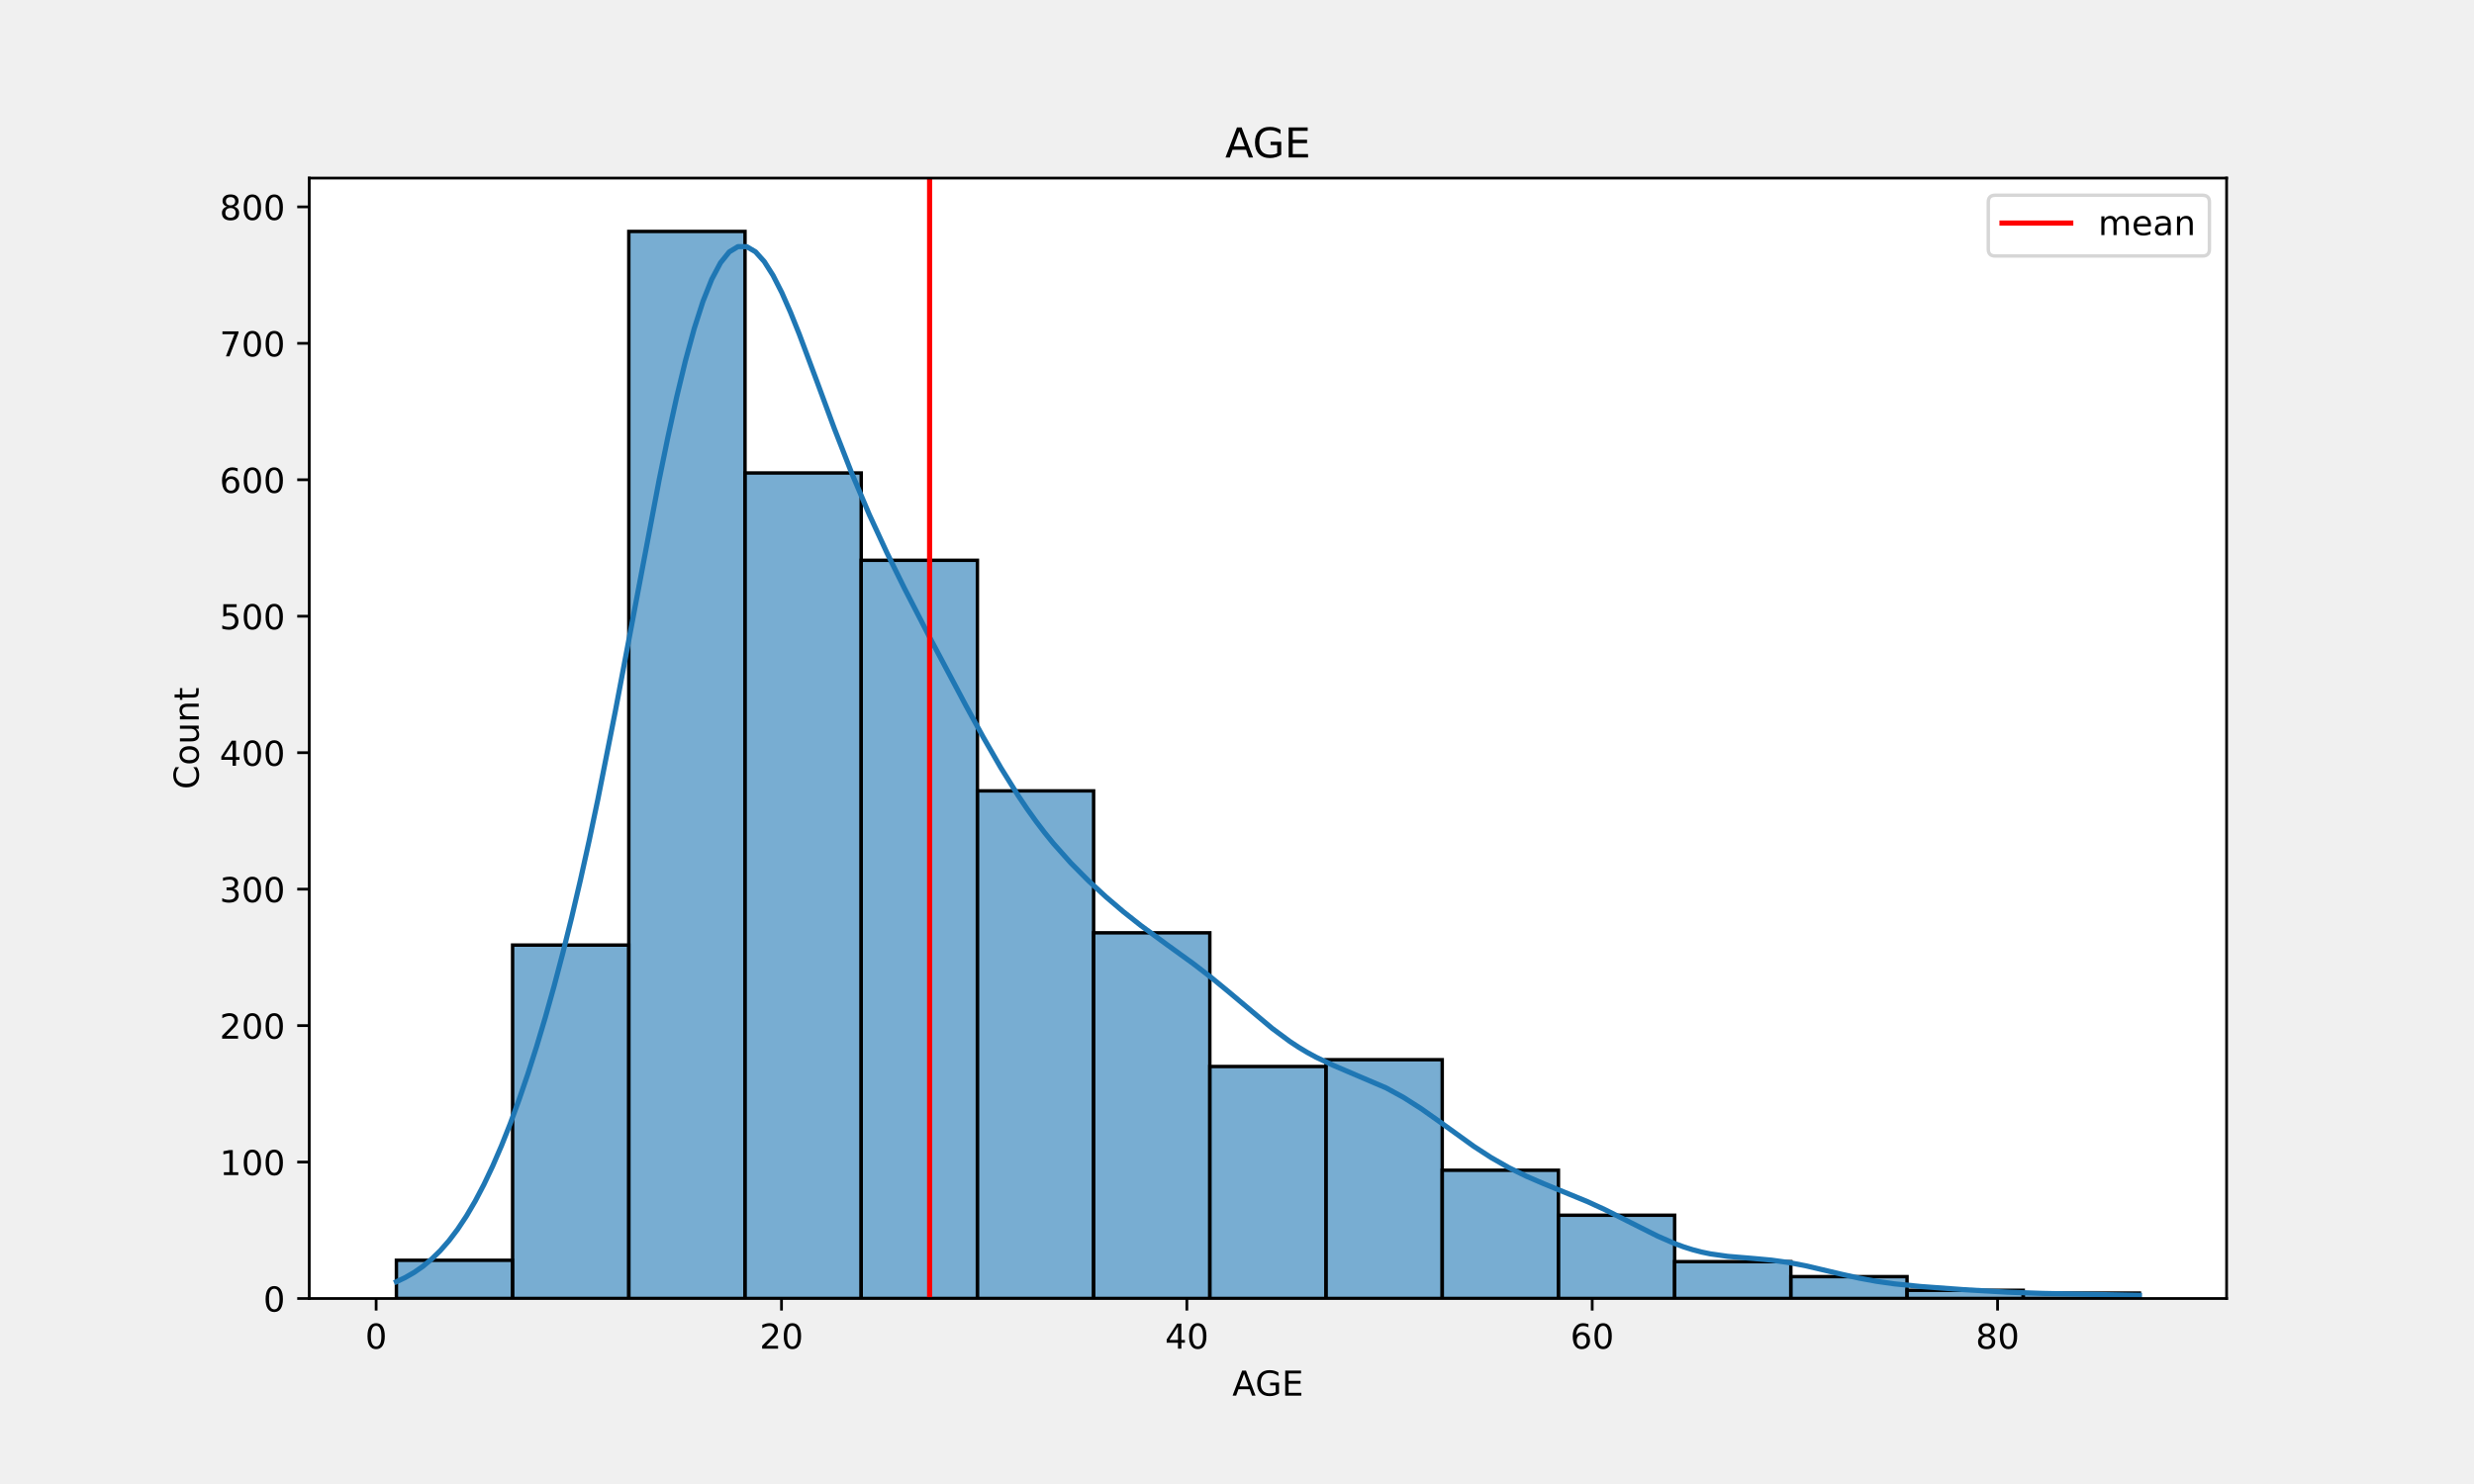
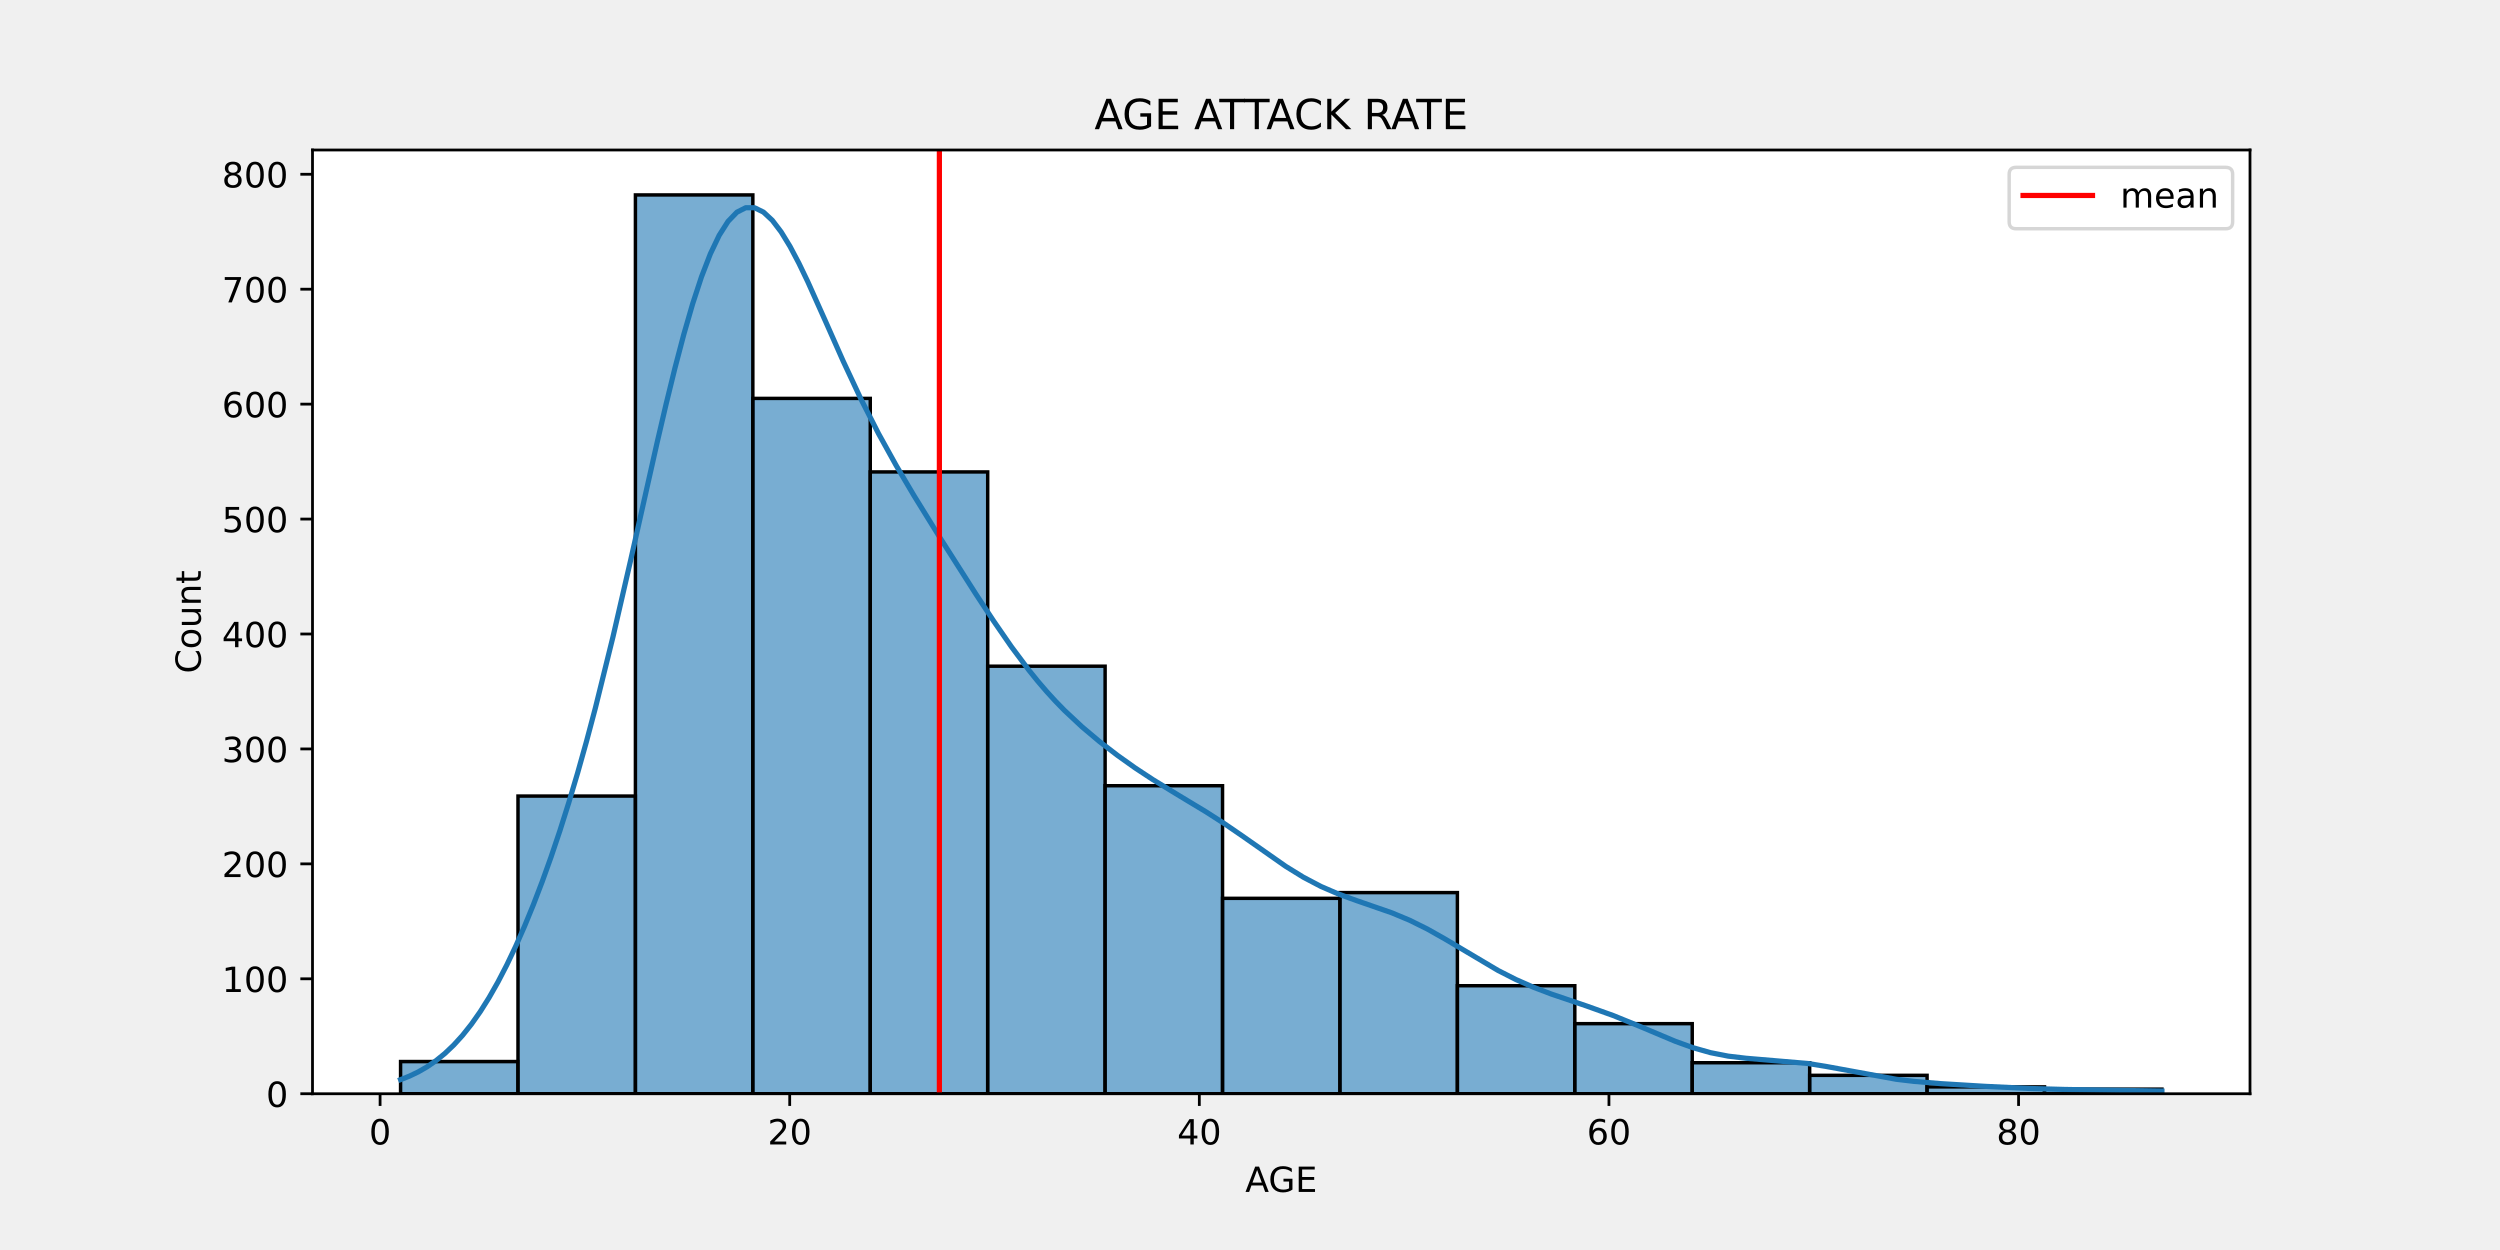
- <svg xmlns="http://www.w3.org/2000/svg" xmlns:xlink="http://www.w3.org/1999/xlink" height="432pt" version="1.1" viewBox="0 0 720 432" width="720pt">
+ <svg xmlns="http://www.w3.org/2000/svg" xmlns:xlink="http://www.w3.org/1999/xlink" height="360pt" version="1.1" viewBox="0 0 720 360" width="720pt">
  <defs>
    <style type="text/css">*{stroke-linecap:butt;stroke-linejoin:round;}</style>
  </defs>
  <g id="figure_1">
    <g id="patch_1">
-       <path d="M 0 432  L 720 432  L 720 0  L 0 0  z " style="fill:none;" />
+       <path d="M 0 360  L 720 360  L 720 0  L 0 0  z " style="fill:none;" />
    </g>
    <g id="axes_1">
      <g id="patch_2">
-         <path d="M 90 378  L 648 378  L 648 51.84  L 90 51.84  z " style="fill:#ffffff;" />
+         <path d="M 90 315  L 648 315  L 648 43.2  L 90 43.2  z " style="fill:#ffffff;" />
      </g>
      <g id="patch_3">
-         <path clip-path="url(#p1365087fd1)" d="M 115.364 378  L 149.182 378  L 149.182 366.878  L 115.364 366.878  z " style="fill:#1f77b4;fill-opacity:0.6;stroke:#000000;stroke-linejoin:miter;" />
+         <path clip-path="url(#p5d2ebb3916)" d="M 115.364 315  L 149.182 315  L 149.182 305.731  L 115.364 305.731  z " style="fill:#1f77b4;fill-opacity:0.6;stroke:#000000;stroke-linejoin:miter;" />
      </g>
      <g id="patch_4">
-         <path clip-path="url(#p1365087fd1)" d="M 149.182 378  L 183 378  L 183 275.119  L 149.182 275.119  z " style="fill:#1f77b4;fill-opacity:0.6;stroke:#000000;stroke-linejoin:miter;" />
+         <path clip-path="url(#p5d2ebb3916)" d="M 149.182 315  L 183 315  L 183 229.266  L 149.182 229.266  z " style="fill:#1f77b4;fill-opacity:0.6;stroke:#000000;stroke-linejoin:miter;" />
      </g>
      <g id="patch_5">
-         <path clip-path="url(#p1365087fd1)" d="M 183 378  L 216.818 378  L 216.818 67.371  L 183 67.371  z " style="fill:#1f77b4;fill-opacity:0.6;stroke:#000000;stroke-linejoin:miter;" />
+         <path clip-path="url(#p5d2ebb3916)" d="M 183 315  L 216.818 315  L 216.818 56.143  L 183 56.143  z " style="fill:#1f77b4;fill-opacity:0.6;stroke:#000000;stroke-linejoin:miter;" />
      </g>
      <g id="patch_6">
-         <path clip-path="url(#p1365087fd1)" d="M 216.818 378  L 250.636 378  L 250.636 137.68  L 216.818 137.68  z " style="fill:#1f77b4;fill-opacity:0.6;stroke:#000000;stroke-linejoin:miter;" />
+         <path clip-path="url(#p5d2ebb3916)" d="M 216.818 315  L 250.636 315  L 250.636 114.733  L 216.818 114.733  z " style="fill:#1f77b4;fill-opacity:0.6;stroke:#000000;stroke-linejoin:miter;" />
      </g>
      <g id="patch_7">
-         <path clip-path="url(#p1365087fd1)" d="M 250.636 378  L 284.455 378  L 284.455 163.102  L 250.636 163.102  z " style="fill:#1f77b4;fill-opacity:0.6;stroke:#000000;stroke-linejoin:miter;" />
+         <path clip-path="url(#p5d2ebb3916)" d="M 250.636 315  L 284.455 315  L 284.455 135.919  L 250.636 135.919  z " style="fill:#1f77b4;fill-opacity:0.6;stroke:#000000;stroke-linejoin:miter;" />
      </g>
      <g id="patch_8">
-         <path clip-path="url(#p1365087fd1)" d="M 284.455 378  L 318.273 378  L 318.273 230.233  L 284.455 230.233  z " style="fill:#1f77b4;fill-opacity:0.6;stroke:#000000;stroke-linejoin:miter;" />
+         <path clip-path="url(#p5d2ebb3916)" d="M 284.455 315  L 318.273 315  L 318.273 191.861  L 284.455 191.861  z " style="fill:#1f77b4;fill-opacity:0.6;stroke:#000000;stroke-linejoin:miter;" />
      </g>
      <g id="patch_9">
-         <path clip-path="url(#p1365087fd1)" d="M 318.273 378  L 352.091 378  L 352.091 271.544  L 318.273 271.544  z " style="fill:#1f77b4;fill-opacity:0.6;stroke:#000000;stroke-linejoin:miter;" />
+         <path clip-path="url(#p5d2ebb3916)" d="M 318.273 315  L 352.091 315  L 352.091 226.287  L 318.273 226.287  z " style="fill:#1f77b4;fill-opacity:0.6;stroke:#000000;stroke-linejoin:miter;" />
      </g>
      <g id="patch_10">
-         <path clip-path="url(#p1365087fd1)" d="M 352.091 378  L 385.909 378  L 385.909 310.472  L 352.091 310.472  z " style="fill:#1f77b4;fill-opacity:0.6;stroke:#000000;stroke-linejoin:miter;" />
+         <path clip-path="url(#p5d2ebb3916)" d="M 352.091 315  L 385.909 315  L 385.909 258.727  L 352.091 258.727  z " style="fill:#1f77b4;fill-opacity:0.6;stroke:#000000;stroke-linejoin:miter;" />
      </g>
      <g id="patch_11">
-         <path clip-path="url(#p1365087fd1)" d="M 385.909 378  L 419.727 378  L 419.727 308.486  L 385.909 308.486  z " style="fill:#1f77b4;fill-opacity:0.6;stroke:#000000;stroke-linejoin:miter;" />
+         <path clip-path="url(#p5d2ebb3916)" d="M 385.909 315  L 419.727 315  L 419.727 257.072  L 385.909 257.072  z " style="fill:#1f77b4;fill-opacity:0.6;stroke:#000000;stroke-linejoin:miter;" />
      </g>
      <g id="patch_12">
-         <path clip-path="url(#p1365087fd1)" d="M 419.727 378  L 453.545 378  L 453.545 340.661  L 419.727 340.661  z " style="fill:#1f77b4;fill-opacity:0.6;stroke:#000000;stroke-linejoin:miter;" />
+         <path clip-path="url(#p5d2ebb3916)" d="M 419.727 315  L 453.545 315  L 453.545 283.884  L 419.727 283.884  z " style="fill:#1f77b4;fill-opacity:0.6;stroke:#000000;stroke-linejoin:miter;" />
      </g>
      <g id="patch_13">
-         <path clip-path="url(#p1365087fd1)" d="M 453.545 378  L 487.364 378  L 487.364 353.769  L 453.545 353.769  z " style="fill:#1f77b4;fill-opacity:0.6;stroke:#000000;stroke-linejoin:miter;" />
+         <path clip-path="url(#p5d2ebb3916)" d="M 453.545 315  L 487.364 315  L 487.364 294.808  L 453.545 294.808  z " style="fill:#1f77b4;fill-opacity:0.6;stroke:#000000;stroke-linejoin:miter;" />
      </g>
      <g id="patch_14">
-         <path clip-path="url(#p1365087fd1)" d="M 487.364 378  L 521.182 378  L 521.182 367.275  L 487.364 367.275  z " style="fill:#1f77b4;fill-opacity:0.6;stroke:#000000;stroke-linejoin:miter;" />
+         <path clip-path="url(#p5d2ebb3916)" d="M 487.364 315  L 521.182 315  L 521.182 306.062  L 487.364 306.062  z " style="fill:#1f77b4;fill-opacity:0.6;stroke:#000000;stroke-linejoin:miter;" />
      </g>
      <g id="patch_15">
-         <path clip-path="url(#p1365087fd1)" d="M 521.182 378  L 555 378  L 555 371.644  L 521.182 371.644  z " style="fill:#1f77b4;fill-opacity:0.6;stroke:#000000;stroke-linejoin:miter;" />
+         <path clip-path="url(#p5d2ebb3916)" d="M 521.182 315  L 555 315  L 555 309.704  L 521.182 309.704  z " style="fill:#1f77b4;fill-opacity:0.6;stroke:#000000;stroke-linejoin:miter;" />
      </g>
      <g id="patch_16">
-         <path clip-path="url(#p1365087fd1)" d="M 555 378  L 588.818 378  L 588.818 375.617  L 555 375.617  z " style="fill:#1f77b4;fill-opacity:0.6;stroke:#000000;stroke-linejoin:miter;" />
+         <path clip-path="url(#p5d2ebb3916)" d="M 555 315  L 588.818 315  L 588.818 313.014  L 555 313.014  z " style="fill:#1f77b4;fill-opacity:0.6;stroke:#000000;stroke-linejoin:miter;" />
      </g>
      <g id="patch_17">
-         <path clip-path="url(#p1365087fd1)" d="M 588.818 378  L 622.636 378  L 622.636 376.411  L 588.818 376.411  z " style="fill:#1f77b4;fill-opacity:0.6;stroke:#000000;stroke-linejoin:miter;" />
+         <path clip-path="url(#p5d2ebb3916)" d="M 588.818 315  L 622.636 315  L 622.636 313.676  L 588.818 313.676  z " style="fill:#1f77b4;fill-opacity:0.6;stroke:#000000;stroke-linejoin:miter;" />
      </g>
      <g id="matplotlib.axis_1">
        <g id="xtick_1">
          <g id="line2d_1">
            <defs>
-               <path d="M 0 0  L 0 3.5  " id="ma2d072029c" style="stroke:#000000;stroke-width:0.8;" />
-             </defs>
-             <g>
-               <use style="stroke:#000000;stroke-width:0.8;" x="109.465" xlink:href="#ma2d072029c" y="378" />
+               <path d="M 0 0  L 0 3.5  " id="mfa5657b5ff" style="stroke:#000000;stroke-width:0.8;" />
+             </defs>
+             <g>
+               <use style="stroke:#000000;stroke-width:0.8;" x="109.465" xlink:href="#mfa5657b5ff" y="315" />
            </g>
          </g>
          <g id="text_1">
-             <g transform="translate(106.2839 392.5984)scale(0.1 -0.1)">
+             <g transform="translate(106.2839 329.5984)scale(0.1 -0.1)">
              <defs>
                <path d="M 31.781 66.406  Q 24.172 66.406 20.328 58.906  Q 16.5 51.422 16.5 36.375  Q 16.5 21.391 20.328 13.891  Q 24.172 6.391 31.781 6.391  Q 39.453 6.391 43.281 13.891  Q 47.125 21.391 47.125 36.375  Q 47.125 51.422 43.281 58.906  Q 39.453 66.406 31.781 66.406  z M 31.781 74.219  Q 44.047 74.219 50.516 64.516  Q 56.984 54.828 56.984 36.375  Q 56.984 17.969 50.516 8.266  Q 44.047 -1.422 31.781 -1.422  Q 19.531 -1.422 13.062 8.266  Q 6.594 17.969 6.594 36.375  Q 6.594 54.828 13.062 64.516  Q 19.531 74.219 31.781 74.219  z " id="DejaVuSans-48" />
              </defs>
              <use xlink:href="#DejaVuSans-48" />
            </g>
          </g>
        </g>
        <g id="xtick_2">
          <g id="line2d_2">
            <g>
-               <use style="stroke:#000000;stroke-width:0.8;" x="227.436" xlink:href="#ma2d072029c" y="378" />
+               <use style="stroke:#000000;stroke-width:0.8;" x="227.436" xlink:href="#mfa5657b5ff" y="315" />
            </g>
          </g>
          <g id="text_2">
-             <g transform="translate(221.073 392.5984)scale(0.1 -0.1)">
+             <g transform="translate(221.073 329.5984)scale(0.1 -0.1)">
              <defs>
                <path d="M 19.188 8.297  L 53.609 8.297  L 53.609 0  L 7.328 0  L 7.328 8.297  Q 12.938 14.109 22.625 23.891  Q 32.328 33.688 34.812 36.531  Q 39.547 41.844 41.422 45.531  Q 43.312 49.219 43.312 52.781  Q 43.312 58.594 39.234 62.25  Q 35.156 65.922 28.609 65.922  Q 23.969 65.922 18.812 64.312  Q 13.672 62.703 7.812 59.422  L 7.812 69.391  Q 13.766 71.781 18.938 73  Q 24.125 74.219 28.422 74.219  Q 39.75 74.219 46.484 68.547  Q 53.219 62.891 53.219 53.422  Q 53.219 48.922 51.531 44.891  Q 49.859 40.875 45.406 35.406  Q 44.188 33.984 37.641 27.219  Q 31.109 20.453 19.188 8.297  z " id="DejaVuSans-50" />
              </defs>
              <use xlink:href="#DejaVuSans-50" />
              <use x="63.623" xlink:href="#DejaVuSans-48" />
            </g>
          </g>
        </g>
        <g id="xtick_3">
          <g id="line2d_3">
            <g>
-               <use style="stroke:#000000;stroke-width:0.8;" x="345.406" xlink:href="#ma2d072029c" y="378" />
+               <use style="stroke:#000000;stroke-width:0.8;" x="345.406" xlink:href="#mfa5657b5ff" y="315" />
            </g>
          </g>
          <g id="text_3">
-             <g transform="translate(339.0434 392.5984)scale(0.1 -0.1)">
+             <g transform="translate(339.0434 329.5984)scale(0.1 -0.1)">
              <defs>
                <path d="M 37.797 64.312  L 12.891 25.391  L 37.797 25.391  z M 35.203 72.906  L 47.609 72.906  L 47.609 25.391  L 58.016 25.391  L 58.016 17.188  L 47.609 17.188  L 47.609 0  L 37.797 0  L 37.797 17.188  L 4.891 17.188  L 4.891 26.703  z " id="DejaVuSans-52" />
              </defs>
              <use xlink:href="#DejaVuSans-52" />
              <use x="63.623" xlink:href="#DejaVuSans-48" />
            </g>
          </g>
        </g>
        <g id="xtick_4">
          <g id="line2d_4">
            <g>
-               <use style="stroke:#000000;stroke-width:0.8;" x="463.376" xlink:href="#ma2d072029c" y="378" />
+               <use style="stroke:#000000;stroke-width:0.8;" x="463.376" xlink:href="#mfa5657b5ff" y="315" />
            </g>
          </g>
          <g id="text_4">
-             <g transform="translate(457.0138 392.5984)scale(0.1 -0.1)">
+             <g transform="translate(457.0138 329.5984)scale(0.1 -0.1)">
              <defs>
                <path d="M 33.016 40.375  Q 26.375 40.375 22.484 35.828  Q 18.609 31.297 18.609 23.391  Q 18.609 15.531 22.484 10.953  Q 26.375 6.391 33.016 6.391  Q 39.656 6.391 43.531 10.953  Q 47.406 15.531 47.406 23.391  Q 47.406 31.297 43.531 35.828  Q 39.656 40.375 33.016 40.375  z M 52.594 71.297  L 52.594 62.312  Q 48.875 64.062 45.094 64.984  Q 41.312 65.922 37.594 65.922  Q 27.828 65.922 22.672 59.328  Q 17.531 52.734 16.797 39.406  Q 19.672 43.656 24.016 45.922  Q 28.375 48.188 33.594 48.188  Q 44.578 48.188 50.953 41.516  Q 57.328 34.859 57.328 23.391  Q 57.328 12.156 50.688 5.359  Q 44.047 -1.422 33.016 -1.422  Q 20.359 -1.422 13.672 8.266  Q 6.984 17.969 6.984 36.375  Q 6.984 53.656 15.188 63.938  Q 23.391 74.219 37.203 74.219  Q 40.922 74.219 44.703 73.484  Q 48.484 72.75 52.594 71.297  z " id="DejaVuSans-54" />
              </defs>
              <use xlink:href="#DejaVuSans-54" />
              <use x="63.623" xlink:href="#DejaVuSans-48" />
            </g>
          </g>
        </g>
        <g id="xtick_5">
          <g id="line2d_5">
            <g>
-               <use style="stroke:#000000;stroke-width:0.8;" x="581.347" xlink:href="#ma2d072029c" y="378" />
+               <use style="stroke:#000000;stroke-width:0.8;" x="581.347" xlink:href="#mfa5657b5ff" y="315" />
            </g>
          </g>
          <g id="text_5">
-             <g transform="translate(574.9842 392.5984)scale(0.1 -0.1)">
+             <g transform="translate(574.9842 329.5984)scale(0.1 -0.1)">
              <defs>
                <path d="M 31.781 34.625  Q 24.75 34.625 20.719 30.859  Q 16.703 27.094 16.703 20.516  Q 16.703 13.922 20.719 10.156  Q 24.75 6.391 31.781 6.391  Q 38.812 6.391 42.859 10.172  Q 46.922 13.969 46.922 20.516  Q 46.922 27.094 42.891 30.859  Q 38.875 34.625 31.781 34.625  z M 21.922 38.812  Q 15.578 40.375 12.031 44.719  Q 8.5 49.078 8.5 55.328  Q 8.5 64.062 14.719 69.141  Q 20.953 74.219 31.781 74.219  Q 42.672 74.219 48.875 69.141  Q 55.078 64.062 55.078 55.328  Q 55.078 49.078 51.531 44.719  Q 48 40.375 41.703 38.812  Q 48.828 37.156 52.797 32.312  Q 56.781 27.484 56.781 20.516  Q 56.781 9.906 50.312 4.234  Q 43.844 -1.422 31.781 -1.422  Q 19.734 -1.422 13.25 4.234  Q 6.781 9.906 6.781 20.516  Q 6.781 27.484 10.781 32.312  Q 14.797 37.156 21.922 38.812  z M 18.312 54.391  Q 18.312 48.734 21.844 45.562  Q 25.391 42.391 31.781 42.391  Q 38.141 42.391 41.719 45.562  Q 45.312 48.734 45.312 54.391  Q 45.312 60.062 41.719 63.234  Q 38.141 66.406 31.781 66.406  Q 25.391 66.406 21.844 63.234  Q 18.312 60.062 18.312 54.391  z " id="DejaVuSans-56" />
              </defs>
              <use xlink:href="#DejaVuSans-56" />
              <use x="63.623" xlink:href="#DejaVuSans-48" />
            </g>
          </g>
        </g>
        <g id="text_6">
-           <g transform="translate(358.6336 406.2766)scale(0.1 -0.1)">
+           <g transform="translate(358.6336 343.2766)scale(0.1 -0.1)">
            <defs>
              <path d="M 34.188 63.188  L 20.797 26.906  L 47.609 26.906  z M 28.609 72.906  L 39.797 72.906  L 67.578 0  L 57.328 0  L 50.688 18.703  L 17.828 18.703  L 11.188 0  L 0.781 0  z " id="DejaVuSans-65" />
              <path d="M 59.516 10.406  L 59.516 29.984  L 43.406 29.984  L 43.406 38.094  L 69.281 38.094  L 69.281 6.781  Q 63.578 2.734 56.688 0.656  Q 49.812 -1.422 42 -1.422  Q 24.906 -1.422 15.25 8.562  Q 5.609 18.562 5.609 36.375  Q 5.609 54.25 15.25 64.234  Q 24.906 74.219 42 74.219  Q 49.125 74.219 55.547 72.453  Q 61.969 70.703 67.391 67.281  L 67.391 56.781  Q 61.922 61.422 55.766 63.766  Q 49.609 66.109 42.828 66.109  Q 29.438 66.109 22.719 58.641  Q 16.016 51.172 16.016 36.375  Q 16.016 21.625 22.719 14.156  Q 29.438 6.688 42.828 6.688  Q 48.047 6.688 52.141 7.594  Q 56.25 8.5 59.516 10.406  z " id="DejaVuSans-71" />
              <path d="M 9.812 72.906  L 55.906 72.906  L 55.906 64.594  L 19.672 64.594  L 19.672 43.016  L 54.391 43.016  L 54.391 34.719  L 19.672 34.719  L 19.672 8.297  L 56.781 8.297  L 56.781 0  L 9.812 0  z " id="DejaVuSans-69" />
            </defs>
            <use xlink:href="#DejaVuSans-65" />
            <use x="66.658" xlink:href="#DejaVuSans-71" />
            <use x="144.148" xlink:href="#DejaVuSans-69" />
          </g>
        </g>
      </g>
      <g id="matplotlib.axis_2">
        <g id="ytick_1">
          <g id="line2d_6">
            <defs>
-               <path d="M 0 0  L -3.5 0  " id="m2f83f0200e" style="stroke:#000000;stroke-width:0.8;" />
-             </defs>
-             <g>
-               <use style="stroke:#000000;stroke-width:0.8;" x="90" xlink:href="#m2f83f0200e" y="378" />
+               <path d="M 0 0  L -3.5 0  " id="md2423dbf49" style="stroke:#000000;stroke-width:0.8;" />
+             </defs>
+             <g>
+               <use style="stroke:#000000;stroke-width:0.8;" x="90" xlink:href="#md2423dbf49" y="315" />
            </g>
          </g>
          <g id="text_7">
-             <g transform="translate(76.6375 381.7992)scale(0.1 -0.1)">
+             <g transform="translate(76.6375 318.7992)scale(0.1 -0.1)">
              <use xlink:href="#DejaVuSans-48" />
            </g>
          </g>
        </g>
        <g id="ytick_2">
          <g id="line2d_7">
            <g>
-               <use style="stroke:#000000;stroke-width:0.8;" x="90" xlink:href="#m2f83f0200e" y="338.278" />
+               <use style="stroke:#000000;stroke-width:0.8;" x="90" xlink:href="#md2423dbf49" y="281.898" />
            </g>
          </g>
          <g id="text_8">
-             <g transform="translate(63.9125 342.0769)scale(0.1 -0.1)">
+             <g transform="translate(63.9125 285.6973)scale(0.1 -0.1)">
              <defs>
                <path d="M 12.406 8.297  L 28.516 8.297  L 28.516 63.922  L 10.984 60.406  L 10.984 69.391  L 28.422 72.906  L 38.281 72.906  L 38.281 8.297  L 54.391 8.297  L 54.391 0  L 12.406 0  z " id="DejaVuSans-49" />
              </defs>
              <use xlink:href="#DejaVuSans-49" />
              <use x="63.623" xlink:href="#DejaVuSans-48" />
              <use x="127.246" xlink:href="#DejaVuSans-48" />
            </g>
          </g>
        </g>
        <g id="ytick_3">
          <g id="line2d_8">
            <g>
-               <use style="stroke:#000000;stroke-width:0.8;" x="90" xlink:href="#m2f83f0200e" y="298.555" />
+               <use style="stroke:#000000;stroke-width:0.8;" x="90" xlink:href="#md2423dbf49" y="248.796" />
            </g>
          </g>
          <g id="text_9">
-             <g transform="translate(63.9125 302.3546)scale(0.1 -0.1)">
+             <g transform="translate(63.9125 252.5953)scale(0.1 -0.1)">
              <use xlink:href="#DejaVuSans-50" />
              <use x="63.623" xlink:href="#DejaVuSans-48" />
              <use x="127.246" xlink:href="#DejaVuSans-48" />
            </g>
          </g>
        </g>
        <g id="ytick_4">
          <g id="line2d_9">
            <g>
-               <use style="stroke:#000000;stroke-width:0.8;" x="90" xlink:href="#m2f83f0200e" y="258.833" />
+               <use style="stroke:#000000;stroke-width:0.8;" x="90" xlink:href="#md2423dbf49" y="215.694" />
            </g>
          </g>
          <g id="text_10">
-             <g transform="translate(63.9125 262.6322)scale(0.1 -0.1)">
+             <g transform="translate(63.9125 219.4934)scale(0.1 -0.1)">
              <defs>
                <path d="M 40.578 39.312  Q 47.656 37.797 51.625 33  Q 55.609 28.219 55.609 21.188  Q 55.609 10.406 48.188 4.484  Q 40.766 -1.422 27.094 -1.422  Q 22.516 -1.422 17.656 -0.516  Q 12.797 0.391 7.625 2.203  L 7.625 11.719  Q 11.719 9.328 16.594 8.109  Q 21.484 6.891 26.812 6.891  Q 36.078 6.891 40.938 10.547  Q 45.797 14.203 45.797 21.188  Q 45.797 27.641 41.281 31.266  Q 36.766 34.906 28.719 34.906  L 20.219 34.906  L 20.219 43.016  L 29.109 43.016  Q 36.375 43.016 40.234 45.922  Q 44.094 48.828 44.094 54.297  Q 44.094 59.906 40.109 62.906  Q 36.141 65.922 28.719 65.922  Q 24.656 65.922 20.016 65.031  Q 15.375 64.156 9.812 62.312  L 9.812 71.094  Q 15.438 72.656 20.344 73.438  Q 25.25 74.219 29.594 74.219  Q 40.828 74.219 47.359 69.109  Q 53.906 64.016 53.906 55.328  Q 53.906 49.266 50.438 45.094  Q 46.969 40.922 40.578 39.312  z " id="DejaVuSans-51" />
              </defs>
              <use xlink:href="#DejaVuSans-51" />
              <use x="63.623" xlink:href="#DejaVuSans-48" />
              <use x="127.246" xlink:href="#DejaVuSans-48" />
            </g>
          </g>
        </g>
        <g id="ytick_5">
          <g id="line2d_10">
            <g>
-               <use style="stroke:#000000;stroke-width:0.8;" x="90" xlink:href="#m2f83f0200e" y="219.111" />
+               <use style="stroke:#000000;stroke-width:0.8;" x="90" xlink:href="#md2423dbf49" y="182.592" />
            </g>
          </g>
          <g id="text_11">
-             <g transform="translate(63.9125 222.9099)scale(0.1 -0.1)">
+             <g transform="translate(63.9125 186.3915)scale(0.1 -0.1)">
              <use xlink:href="#DejaVuSans-52" />
              <use x="63.623" xlink:href="#DejaVuSans-48" />
              <use x="127.246" xlink:href="#DejaVuSans-48" />
            </g>
          </g>
        </g>
        <g id="ytick_6">
          <g id="line2d_11">
            <g>
-               <use style="stroke:#000000;stroke-width:0.8;" x="90" xlink:href="#m2f83f0200e" y="179.388" />
+               <use style="stroke:#000000;stroke-width:0.8;" x="90" xlink:href="#md2423dbf49" y="149.49" />
            </g>
          </g>
          <g id="text_12">
-             <g transform="translate(63.9125 183.1876)scale(0.1 -0.1)">
+             <g transform="translate(63.9125 153.2895)scale(0.1 -0.1)">
              <defs>
                <path d="M 10.797 72.906  L 49.516 72.906  L 49.516 64.594  L 19.828 64.594  L 19.828 46.734  Q 21.969 47.469 24.109 47.828  Q 26.266 48.188 28.422 48.188  Q 40.625 48.188 47.75 41.5  Q 54.891 34.812 54.891 23.391  Q 54.891 11.625 47.562 5.094  Q 40.234 -1.422 26.906 -1.422  Q 22.312 -1.422 17.547 -0.641  Q 12.797 0.141 7.719 1.703  L 7.719 11.625  Q 12.109 9.234 16.797 8.062  Q 21.484 6.891 26.703 6.891  Q 35.156 6.891 40.078 11.328  Q 45.016 15.766 45.016 23.391  Q 45.016 31 40.078 35.438  Q 35.156 39.891 26.703 39.891  Q 22.75 39.891 18.812 39.016  Q 14.891 38.141 10.797 36.281  z " id="DejaVuSans-53" />
              </defs>
              <use xlink:href="#DejaVuSans-53" />
              <use x="63.623" xlink:href="#DejaVuSans-48" />
              <use x="127.246" xlink:href="#DejaVuSans-48" />
            </g>
          </g>
        </g>
        <g id="ytick_7">
          <g id="line2d_12">
            <g>
-               <use style="stroke:#000000;stroke-width:0.8;" x="90" xlink:href="#m2f83f0200e" y="139.666" />
+               <use style="stroke:#000000;stroke-width:0.8;" x="90" xlink:href="#md2423dbf49" y="116.388" />
            </g>
          </g>
          <g id="text_13">
-             <g transform="translate(63.9125 143.4653)scale(0.1 -0.1)">
+             <g transform="translate(63.9125 120.1876)scale(0.1 -0.1)">
              <use xlink:href="#DejaVuSans-54" />
              <use x="63.623" xlink:href="#DejaVuSans-48" />
              <use x="127.246" xlink:href="#DejaVuSans-48" />
            </g>
          </g>
        </g>
        <g id="ytick_8">
          <g id="line2d_13">
            <g>
-               <use style="stroke:#000000;stroke-width:0.8;" x="90" xlink:href="#m2f83f0200e" y="99.944" />
+               <use style="stroke:#000000;stroke-width:0.8;" x="90" xlink:href="#md2423dbf49" y="83.286" />
            </g>
          </g>
          <g id="text_14">
-             <g transform="translate(63.9125 103.743)scale(0.1 -0.1)">
+             <g transform="translate(63.9125 87.08566)scale(0.1 -0.1)">
              <defs>
                <path d="M 8.203 72.906  L 55.078 72.906  L 55.078 68.703  L 28.609 0  L 18.312 0  L 43.219 64.594  L 8.203 64.594  z " id="DejaVuSans-55" />
              </defs>
              <use xlink:href="#DejaVuSans-55" />
              <use x="63.623" xlink:href="#DejaVuSans-48" />
              <use x="127.246" xlink:href="#DejaVuSans-48" />
            </g>
          </g>
        </g>
        <g id="ytick_9">
          <g id="line2d_14">
            <g>
-               <use style="stroke:#000000;stroke-width:0.8;" x="90" xlink:href="#m2f83f0200e" y="60.221" />
+               <use style="stroke:#000000;stroke-width:0.8;" x="90" xlink:href="#md2423dbf49" y="50.185" />
            </g>
          </g>
          <g id="text_15">
-             <g transform="translate(63.9125 64.02063)scale(0.1 -0.1)">
+             <g transform="translate(63.9125 53.98373)scale(0.1 -0.1)">
              <use xlink:href="#DejaVuSans-56" />
              <use x="63.623" xlink:href="#DejaVuSans-48" />
              <use x="127.246" xlink:href="#DejaVuSans-48" />
            </g>
          </g>
        </g>
        <g id="text_16">
-           <g transform="translate(57.83281 229.7684)rotate(-90)scale(0.1 -0.1)">
+           <g transform="translate(57.83281 193.9484)rotate(-90)scale(0.1 -0.1)">
            <defs>
              <path d="M 64.406 67.281  L 64.406 56.891  Q 59.422 61.531 53.781 63.812  Q 48.141 66.109 41.797 66.109  Q 29.297 66.109 22.656 58.469  Q 16.016 50.828 16.016 36.375  Q 16.016 21.969 22.656 14.328  Q 29.297 6.688 41.797 6.688  Q 48.141 6.688 53.781 8.984  Q 59.422 11.281 64.406 15.922  L 64.406 5.609  Q 59.234 2.094 53.438 0.328  Q 47.656 -1.422 41.219 -1.422  Q 24.656 -1.422 15.125 8.703  Q 5.609 18.844 5.609 36.375  Q 5.609 53.953 15.125 64.078  Q 24.656 74.219 41.219 74.219  Q 47.75 74.219 53.531 72.484  Q 59.328 70.75 64.406 67.281  z " id="DejaVuSans-67" />
              <path d="M 30.609 48.391  Q 23.391 48.391 19.188 42.75  Q 14.984 37.109 14.984 27.297  Q 14.984 17.484 19.156 11.844  Q 23.344 6.203 30.609 6.203  Q 37.797 6.203 41.984 11.859  Q 46.188 17.531 46.188 27.297  Q 46.188 37.016 41.984 42.703  Q 37.797 48.391 30.609 48.391  z M 30.609 56  Q 42.328 56 49.016 48.375  Q 55.719 40.766 55.719 27.297  Q 55.719 13.875 49.016 6.219  Q 42.328 -1.422 30.609 -1.422  Q 18.844 -1.422 12.172 6.219  Q 5.516 13.875 5.516 27.297  Q 5.516 40.766 12.172 48.375  Q 18.844 56 30.609 56  z " id="DejaVuSans-111" />
              <path d="M 8.5 21.578  L 8.5 54.688  L 17.484 54.688  L 17.484 21.922  Q 17.484 14.156 20.5 10.266  Q 23.531 6.391 29.594 6.391  Q 36.859 6.391 41.078 11.031  Q 45.312 15.672 45.312 23.688  L 45.312 54.688  L 54.297 54.688  L 54.297 0  L 45.312 0  L 45.312 8.406  Q 42.047 3.422 37.719 1  Q 33.406 -1.422 27.688 -1.422  Q 18.266 -1.422 13.375 4.438  Q 8.5 10.297 8.5 21.578  z M 31.109 56  z " id="DejaVuSans-117" />
              <path d="M 54.891 33.016  L 54.891 0  L 45.906 0  L 45.906 32.719  Q 45.906 40.484 42.875 44.328  Q 39.844 48.188 33.797 48.188  Q 26.516 48.188 22.312 43.547  Q 18.109 38.922 18.109 30.906  L 18.109 0  L 9.078 0  L 9.078 54.688  L 18.109 54.688  L 18.109 46.188  Q 21.344 51.125 25.703 53.562  Q 30.078 56 35.797 56  Q 45.219 56 50.047 50.172  Q 54.891 44.344 54.891 33.016  z " id="DejaVuSans-110" />
              <path d="M 18.312 70.219  L 18.312 54.688  L 36.812 54.688  L 36.812 47.703  L 18.312 47.703  L 18.312 18.016  Q 18.312 11.328 20.141 9.422  Q 21.969 7.516 27.594 7.516  L 36.812 7.516  L 36.812 0  L 27.594 0  Q 17.188 0 13.234 3.875  Q 9.281 7.766 9.281 18.016  L 9.281 47.703  L 2.688 47.703  L 2.688 54.688  L 9.281 54.688  L 9.281 70.219  z " id="DejaVuSans-116" />
            </defs>
            <use xlink:href="#DejaVuSans-67" />
            <use x="69.824" xlink:href="#DejaVuSans-111" />
            <use x="131.006" xlink:href="#DejaVuSans-117" />
            <use x="194.385" xlink:href="#DejaVuSans-110" />
            <use x="257.764" xlink:href="#DejaVuSans-116" />
          </g>
        </g>
      </g>
      <g id="line2d_15">
-         <path clip-path="url(#p1365087fd1)" d="M 115.364 373.121  L 117.913 371.913  L 120.462 370.447  L 123.011 368.684  L 125.56 366.58  L 128.109 364.094  L 130.658 361.187  L 133.207 357.825  L 135.757 353.982  L 138.306 349.637  L 140.855 344.778  L 143.404 339.4  L 145.953 333.502  L 148.502 327.084  L 151.051 320.149  L 153.6 312.693  L 156.149 304.71  L 158.698 296.186  L 161.248 287.102  L 163.797 277.436  L 166.346 267.168  L 168.895 256.285  L 171.444 244.789  L 173.993 232.701  L 179.091 206.979  L 191.837 139.656  L 194.386 127.187  L 196.935 115.562  L 199.484 104.991  L 202.033 95.66  L 204.582 87.729  L 207.132 81.318  L 209.681 76.507  L 212.23 73.332  L 214.779 71.783  L 217.328 71.806  L 219.877 73.305  L 222.426 76.146  L 224.975 80.163  L 227.524 85.167  L 230.074 90.952  L 232.623 97.312  L 237.721 110.966  L 242.819 124.767  L 247.917 137.842  L 253.016 149.859  L 258.114 160.902  L 263.212 171.254  L 270.859 186.098  L 281.056 205.314  L 286.154 214.608  L 291.252 223.464  L 296.35 231.655  L 298.899 235.442  L 301.449 239.01  L 303.998 242.358  L 306.547 245.497  L 311.645 251.221  L 316.743 256.36  L 321.841 261.065  L 326.94 265.413  L 332.038 269.44  L 339.685 275.039  L 347.333 280.57  L 352.431 284.496  L 357.529 288.683  L 370.275 299.395  L 375.373 303.169  L 377.922 304.849  L 380.471 306.38  L 383.02 307.766  L 388.118 310.167  L 403.413 316.7  L 408.511 319.488  L 413.609 322.745  L 418.708 326.349  L 428.904 333.697  L 434.002 337.004  L 439.101 339.903  L 444.199 342.401  L 449.297 344.598  L 462.042 349.819  L 467.141 352.161  L 474.788 356.011  L 482.435 359.851  L 487.534 362.066  L 490.083 363.002  L 492.632 363.805  L 495.181 364.47  L 497.73 365.002  L 502.828 365.73  L 510.476 366.366  L 515.574 366.835  L 520.672 367.543  L 525.77 368.531  L 535.967 370.944  L 541.065 372.072  L 546.163 373.006  L 551.261 373.728  L 558.909 374.502  L 571.654 375.436  L 584.4 376.17  L 594.596 376.514  L 622.636 377.077  L 622.636 377.077  " style="fill:none;stroke:#1f77b4;stroke-linecap:square;stroke-width:1.5;" />
+         <path clip-path="url(#p5d2ebb3916)" d="M 115.364 310.934  L 117.913 309.927  L 120.462 308.706  L 123.011 307.236  L 125.56 305.483  L 128.109 303.411  L 130.658 300.989  L 133.207 298.188  L 135.757 294.985  L 138.306 291.364  L 140.855 287.315  L 143.404 282.833  L 145.953 277.918  L 148.502 272.57  L 151.051 266.791  L 153.6 260.578  L 156.149 253.925  L 158.698 246.822  L 161.248 239.251  L 163.797 231.196  L 166.346 222.64  L 168.895 213.571  L 171.444 203.991  L 176.542 183.392  L 181.64 161.282  L 189.288 127.288  L 191.837 116.38  L 194.386 105.989  L 196.935 96.302  L 199.484 87.492  L 202.033 79.717  L 204.582 73.108  L 207.132 67.765  L 209.681 63.756  L 212.23 61.11  L 214.779 59.819  L 217.328 59.838  L 219.877 61.088  L 222.426 63.455  L 224.975 66.803  L 227.524 70.972  L 230.074 75.794  L 232.623 81.094  L 237.721 92.472  L 242.819 103.973  L 247.917 114.868  L 253.016 124.882  L 258.114 134.085  L 263.212 142.712  L 270.859 155.081  L 281.056 171.095  L 286.154 178.84  L 291.252 186.22  L 296.35 193.045  L 298.899 196.202  L 301.449 199.175  L 303.998 201.965  L 306.547 204.581  L 311.645 209.351  L 316.743 213.634  L 321.841 217.554  L 326.94 221.177  L 332.038 224.533  L 339.685 229.199  L 347.333 233.809  L 352.431 237.08  L 357.529 240.569  L 370.275 249.496  L 375.373 252.641  L 380.471 255.317  L 385.569 257.517  L 390.667 259.364  L 400.864 262.899  L 405.962 265.028  L 411.06 267.552  L 416.159 270.43  L 431.453 279.498  L 436.551 282.089  L 441.65 284.331  L 446.748 286.274  L 456.944 289.729  L 464.592 292.469  L 472.239 295.582  L 482.435 299.876  L 487.534 301.722  L 492.632 303.171  L 497.73 304.169  L 502.828 304.775  L 520.672 306.286  L 525.77 307.109  L 546.163 310.839  L 551.261 311.44  L 558.909 312.085  L 571.654 312.863  L 584.4 313.475  L 594.596 313.761  L 622.636 314.231  L 622.636 314.231  " style="fill:none;stroke:#1f77b4;stroke-linecap:square;stroke-width:1.5;" />
      </g>
      <g id="line2d_16">
-         <path clip-path="url(#p1365087fd1)" d="M 270.541 378  L 270.541 51.84  " style="fill:none;stroke:#ff0000;stroke-linecap:square;stroke-width:1.5;" />
+         <path clip-path="url(#p5d2ebb3916)" d="M 270.541 315  L 270.541 43.2  " style="fill:none;stroke:#ff0000;stroke-linecap:square;stroke-width:1.5;" />
      </g>
      <g id="patch_18">
-         <path d="M 90 378  L 90 51.84  " style="fill:none;stroke:#000000;stroke-linecap:square;stroke-linejoin:miter;stroke-width:0.8;" />
+         <path d="M 90 315  L 90 43.2  " style="fill:none;stroke:#000000;stroke-linecap:square;stroke-linejoin:miter;stroke-width:0.8;" />
      </g>
      <g id="patch_19">
-         <path d="M 648 378  L 648 51.84  " style="fill:none;stroke:#000000;stroke-linecap:square;stroke-linejoin:miter;stroke-width:0.8;" />
+         <path d="M 648 315  L 648 43.2  " style="fill:none;stroke:#000000;stroke-linecap:square;stroke-linejoin:miter;stroke-width:0.8;" />
      </g>
      <g id="patch_20">
-         <path d="M 90 378  L 648 378  " style="fill:none;stroke:#000000;stroke-linecap:square;stroke-linejoin:miter;stroke-width:0.8;" />
+         <path d="M 90 315  L 648 315  " style="fill:none;stroke:#000000;stroke-linecap:square;stroke-linejoin:miter;stroke-width:0.8;" />
      </g>
      <g id="patch_21">
-         <path d="M 90 51.84  L 648 51.84  " style="fill:none;stroke:#000000;stroke-linecap:square;stroke-linejoin:miter;stroke-width:0.8;" />
+         <path d="M 90 43.2  L 648 43.2  " style="fill:none;stroke:#000000;stroke-linecap:square;stroke-linejoin:miter;stroke-width:0.8;" />
      </g>
      <g id="text_17">
-         <g transform="translate(356.5603 45.84)scale(0.12 -0.12)">
+         <g transform="translate(315.1997 37.2)scale(0.12 -0.12)">
+           <defs>
+             <path id="DejaVuSans-32" />
+             <path d="M -0.297 72.906  L 61.375 72.906  L 61.375 64.594  L 35.5 64.594  L 35.5 0  L 25.594 0  L 25.594 64.594  L -0.297 64.594  z " id="DejaVuSans-84" />
+             <path d="M 9.812 72.906  L 19.672 72.906  L 19.672 42.094  L 52.391 72.906  L 65.094 72.906  L 28.906 38.922  L 67.672 0  L 54.688 0  L 19.672 35.109  L 19.672 0  L 9.812 0  z " id="DejaVuSans-75" />
+             <path d="M 44.391 34.188  Q 47.562 33.109 50.562 29.594  Q 53.562 26.078 56.594 19.922  L 66.609 0  L 56 0  L 46.688 18.703  Q 43.062 26.031 39.672 28.422  Q 36.281 30.812 30.422 30.812  L 19.672 30.812  L 19.672 0  L 9.812 0  L 9.812 72.906  L 32.078 72.906  Q 44.578 72.906 50.734 67.672  Q 56.891 62.453 56.891 51.906  Q 56.891 45.016 53.688 40.469  Q 50.484 35.938 44.391 34.188  z M 19.672 64.797  L 19.672 38.922  L 32.078 38.922  Q 39.203 38.922 42.844 42.219  Q 46.484 45.516 46.484 51.906  Q 46.484 58.297 42.844 61.547  Q 39.203 64.797 32.078 64.797  z " id="DejaVuSans-82" />
+           </defs>
          <use xlink:href="#DejaVuSans-65" />
          <use x="66.658" xlink:href="#DejaVuSans-71" />
          <use x="144.148" xlink:href="#DejaVuSans-69" />
+           <use x="207.332" xlink:href="#DejaVuSans-32" />
+           <use x="239.119" xlink:href="#DejaVuSans-65" />
+           <use x="299.777" xlink:href="#DejaVuSans-84" />
+           <use x="359.111" xlink:href="#DejaVuSans-84" />
+           <use x="412.445" xlink:href="#DejaVuSans-65" />
+           <use x="479.104" xlink:href="#DejaVuSans-67" />
+           <use x="548.928" xlink:href="#DejaVuSans-75" />
+           <use x="614.504" xlink:href="#DejaVuSans-32" />
+           <use x="646.291" xlink:href="#DejaVuSans-82" />
+           <use x="711.773" xlink:href="#DejaVuSans-65" />
+           <use x="772.432" xlink:href="#DejaVuSans-84" />
+           <use x="833.516" xlink:href="#DejaVuSans-69" />
        </g>
      </g>
      <g id="legend_1">
        <g id="patch_22">
-           <path d="M 580.641 74.518  L 641 74.518  Q 643 74.518 643 72.518  L 643 58.84  Q 643 56.84 641 56.84  L 580.641 56.84  Q 578.641 56.84 578.641 58.84  L 578.641 72.518  Q 578.641 74.518 580.641 74.518  z " style="fill:#ffffff;opacity:0.8;stroke:#cccccc;stroke-linejoin:miter;" />
+           <path d="M 580.641 65.878  L 641 65.878  Q 643 65.878 643 63.878  L 643 50.2  Q 643 48.2 641 48.2  L 580.641 48.2  Q 578.641 48.2 578.641 50.2  L 578.641 63.878  Q 578.641 65.878 580.641 65.878  z " style="fill:#ffffff;opacity:0.8;stroke:#cccccc;stroke-linejoin:miter;" />
        </g>
        <g id="line2d_17">
-           <path d="M 582.641 64.938  L 602.641 64.938  " style="fill:none;stroke:#ff0000;stroke-linecap:square;stroke-width:1.5;" />
+           <path d="M 582.641 56.298  L 602.641 56.298  " style="fill:none;stroke:#ff0000;stroke-linecap:square;stroke-width:1.5;" />
        </g>
        <g id="line2d_18" />
        <g id="text_18">
-           <g transform="translate(610.6406 68.43844)scale(0.1 -0.1)">
+           <g transform="translate(610.6406 59.79844)scale(0.1 -0.1)">
            <defs>
              <path d="M 52 44.188  Q 55.375 50.25 60.062 53.125  Q 64.75 56 71.094 56  Q 79.641 56 84.281 50.016  Q 88.922 44.047 88.922 33.016  L 88.922 0  L 79.891 0  L 79.891 32.719  Q 79.891 40.578 77.094 44.375  Q 74.312 48.188 68.609 48.188  Q 61.625 48.188 57.562 43.547  Q 53.516 38.922 53.516 30.906  L 53.516 0  L 44.484 0  L 44.484 32.719  Q 44.484 40.625 41.703 44.406  Q 38.922 48.188 33.109 48.188  Q 26.219 48.188 22.156 43.531  Q 18.109 38.875 18.109 30.906  L 18.109 0  L 9.078 0  L 9.078 54.688  L 18.109 54.688  L 18.109 46.188  Q 21.188 51.219 25.484 53.609  Q 29.781 56 35.688 56  Q 41.656 56 45.828 52.969  Q 50 49.953 52 44.188  z " id="DejaVuSans-109" />
              <path d="M 56.203 29.594  L 56.203 25.203  L 14.891 25.203  Q 15.484 15.922 20.484 11.062  Q 25.484 6.203 34.422 6.203  Q 39.594 6.203 44.453 7.469  Q 49.312 8.734 54.109 11.281  L 54.109 2.781  Q 49.266 0.734 44.188 -0.344  Q 39.109 -1.422 33.891 -1.422  Q 20.797 -1.422 13.156 6.188  Q 5.516 13.812 5.516 26.812  Q 5.516 40.234 12.766 48.109  Q 20.016 56 32.328 56  Q 43.359 56 49.781 48.891  Q 56.203 41.797 56.203 29.594  z M 47.219 32.234  Q 47.125 39.594 43.094 43.984  Q 39.062 48.391 32.422 48.391  Q 24.906 48.391 20.391 44.141  Q 15.875 39.891 15.188 32.172  z " id="DejaVuSans-101" />
              <path d="M 34.281 27.484  Q 23.391 27.484 19.188 25  Q 14.984 22.516 14.984 16.5  Q 14.984 11.719 18.141 8.906  Q 21.297 6.109 26.703 6.109  Q 34.188 6.109 38.703 11.406  Q 43.219 16.703 43.219 25.484  L 43.219 27.484  z M 52.203 31.203  L 52.203 0  L 43.219 0  L 43.219 8.297  Q 40.141 3.328 35.547 0.953  Q 30.953 -1.422 24.312 -1.422  Q 15.922 -1.422 10.953 3.297  Q 6 8.016 6 15.922  Q 6 25.141 12.172 29.828  Q 18.359 34.516 30.609 34.516  L 43.219 34.516  L 43.219 35.406  Q 43.219 41.609 39.141 45  Q 35.062 48.391 27.688 48.391  Q 23 48.391 18.547 47.266  Q 14.109 46.141 10.016 43.891  L 10.016 52.203  Q 14.938 54.109 19.578 55.047  Q 24.219 56 28.609 56  Q 40.484 56 46.344 49.844  Q 52.203 43.703 52.203 31.203  z " id="DejaVuSans-97" />
            </defs>
            <use xlink:href="#DejaVuSans-109" />
            <use x="97.412" xlink:href="#DejaVuSans-101" />
            <use x="158.936" xlink:href="#DejaVuSans-97" />
            <use x="220.215" xlink:href="#DejaVuSans-110" />
          </g>
        </g>
      </g>
    </g>
  </g>
  <defs>
-     <clipPath id="p1365087fd1">
-       <rect height="326.16" width="558" x="90" y="51.84" />
+     <clipPath id="p5d2ebb3916">
+       <rect height="271.8" width="558" x="90" y="43.2" />
    </clipPath>
  </defs>
</svg>
